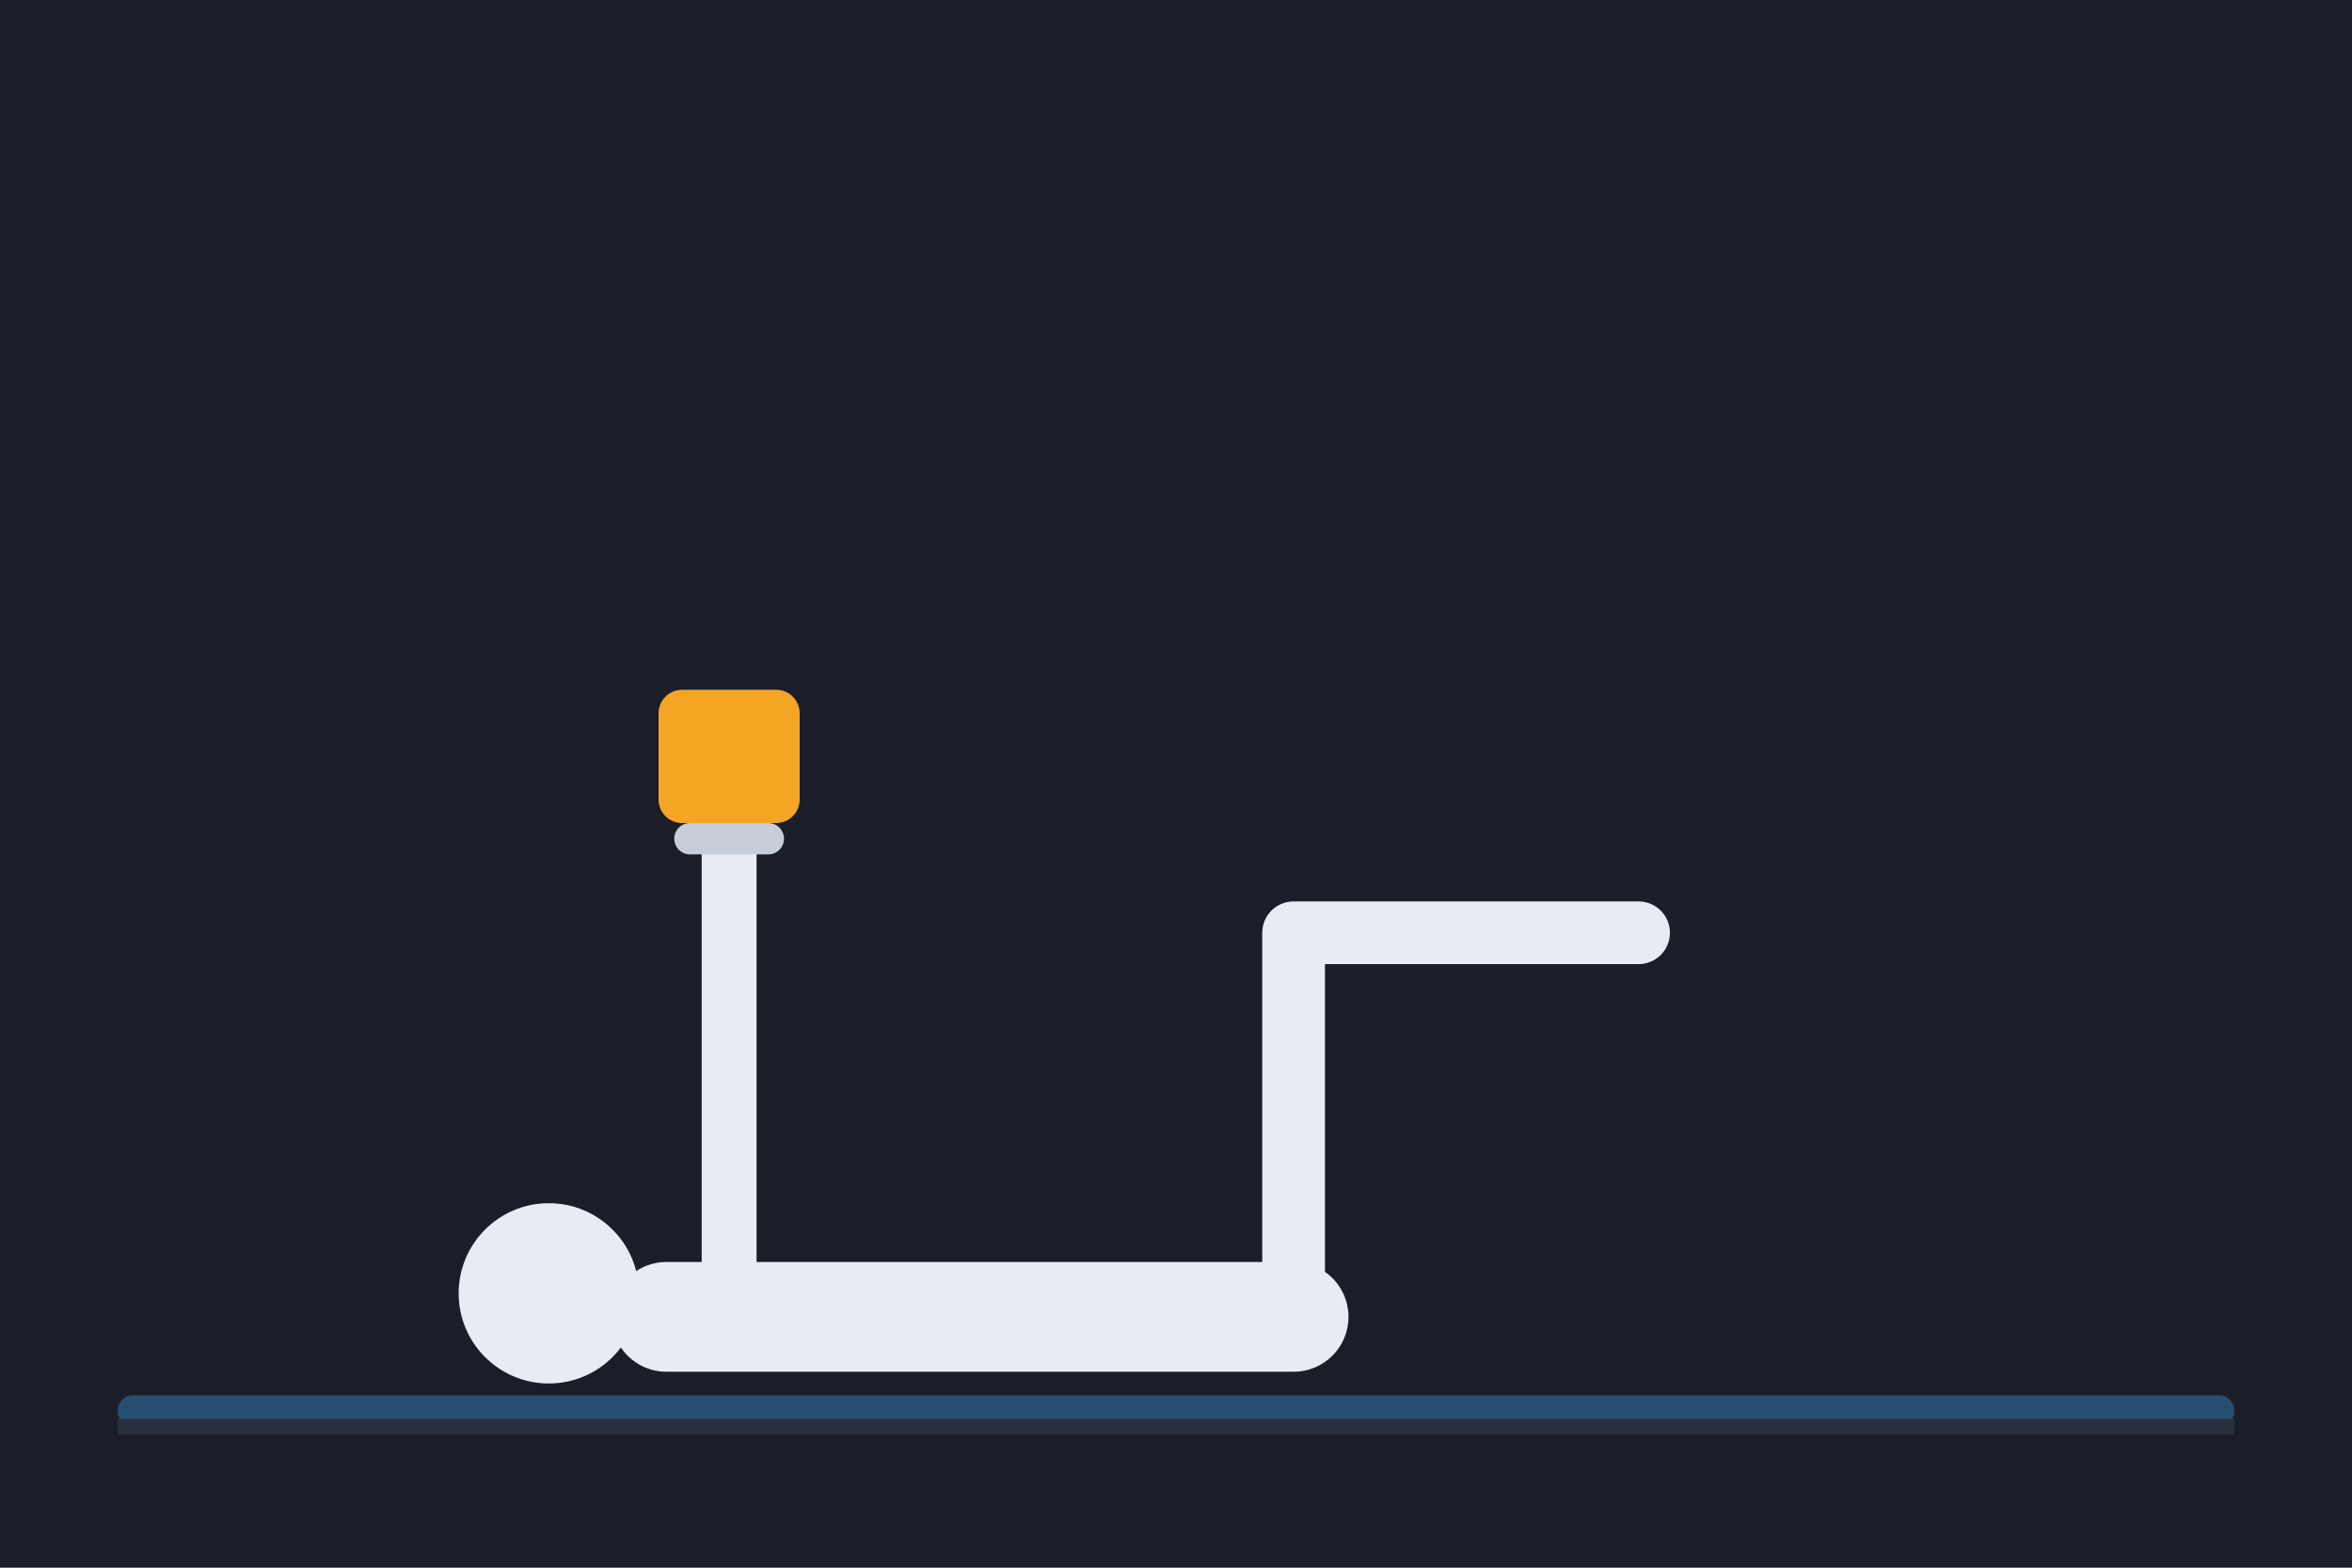
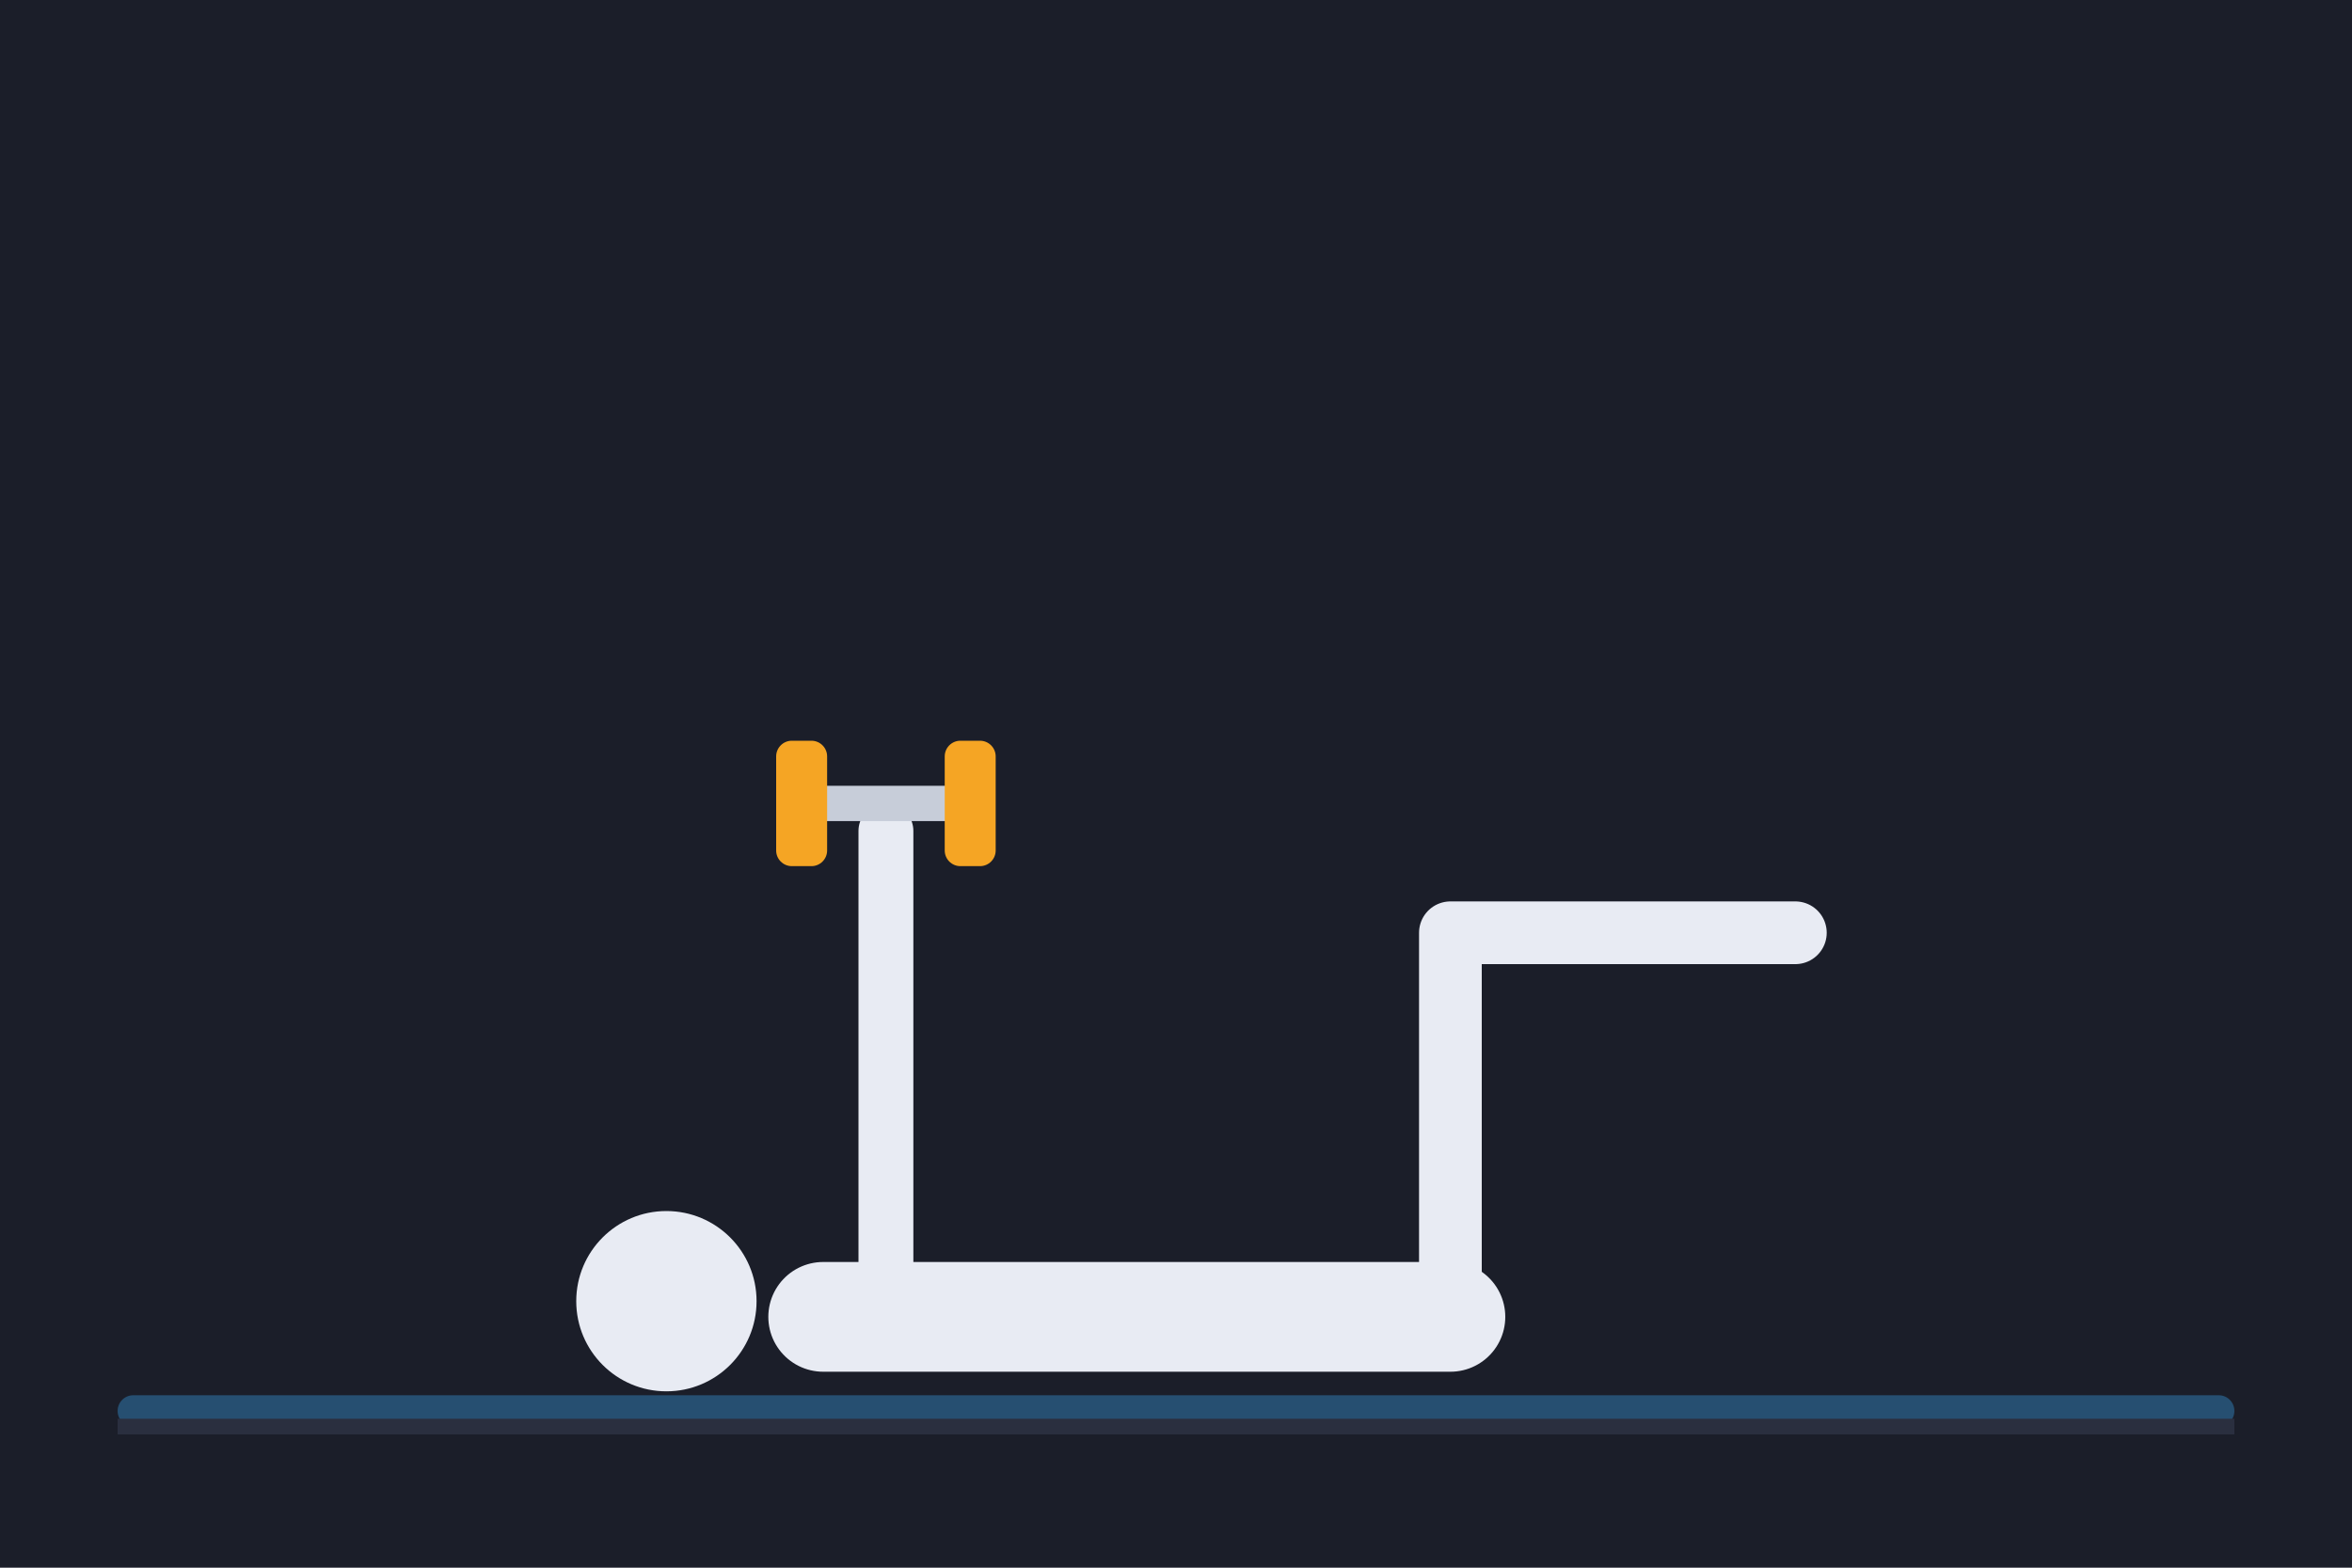
- <svg xmlns="http://www.w3.org/2000/svg" viewBox="0 0 600 400" role="img" aria-label="Dumbbell dead bug, start: on your back, dumbbell held straight above the chest, knees bent at 90 degrees above the hips">
+ <svg xmlns="http://www.w3.org/2000/svg" viewBox="0 0 600 400" role="img" aria-label="Dumbbell dead bug, start: on your back with a light dumbbell in each hand, arms pointing at the ceiling, knees bent at 90 degrees">
  <rect width="600" height="400" fill="#1b1e29" />
  <rect x="30" y="356" width="540" height="8" rx="4" fill="#38a8f5" opacity="0.35" />
  <line x1="30" y1="364" x2="570" y2="364" stroke="#2a2f3f" stroke-width="4" />
-   <g fill="none" stroke="#e8ebf3" stroke-linecap="round" stroke-linejoin="round">
-     <polyline points="330,334 330,238 418,238" stroke-width="16" />
-     <line x1="170" y1="336" x2="330" y2="336" stroke-width="28" />
-     <line x1="186" y1="328" x2="186" y2="212" stroke-width="14" />
+   <g transform="translate(40 0)">
+     <line x1="170" y1="336" x2="330" y2="336" stroke="#e8ebf3" stroke-width="28" stroke-linecap="round" />
+     <polyline points="330,334 330,238 418,238" fill="none" stroke="#e8ebf3" stroke-width="16" stroke-linecap="round" stroke-linejoin="round" />
+     <line x1="186" y1="326" x2="186" y2="212" stroke="#e8ebf3" stroke-width="14" stroke-linecap="round" />
+     <g transform="translate(186 205) rotate(0)">
+       <rect x="-21" y="-4.5" width="42" height="9" rx="4" fill="#c7cdd9" />
+       <rect x="-28" y="-16" width="13" height="32" rx="4" fill="#f5a524" />
+       <rect x="15" y="-16" width="13" height="32" rx="4" fill="#f5a524" />
+     </g>
+     <circle cx="130" cy="332" r="23" fill="#e8ebf3" />
  </g>
-   <circle cx="140" cy="330" r="23" fill="#e8ebf3" />
-   <rect x="168" y="176" width="36" height="34" rx="6" fill="#f5a524" />
-   <line x1="176" y1="214" x2="196" y2="214" stroke="#c7cdd9" stroke-width="8" stroke-linecap="round" />
</svg>
